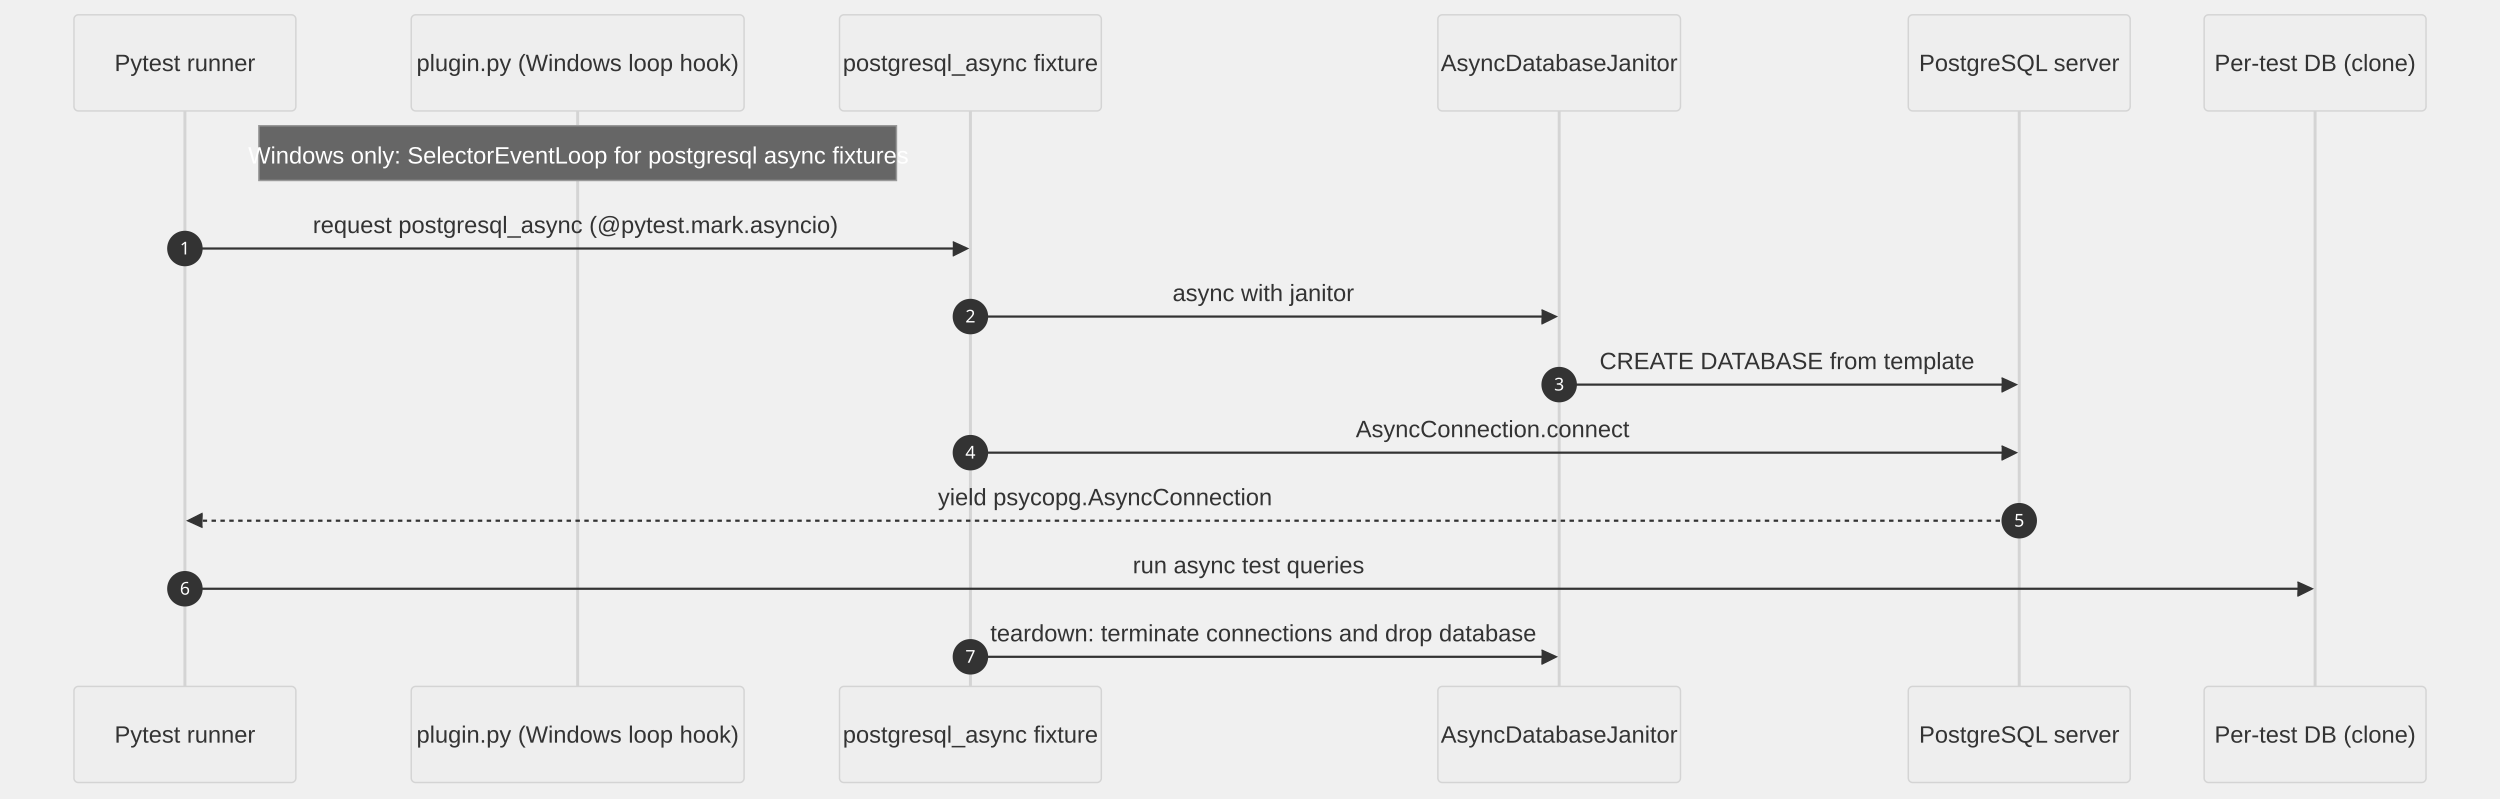
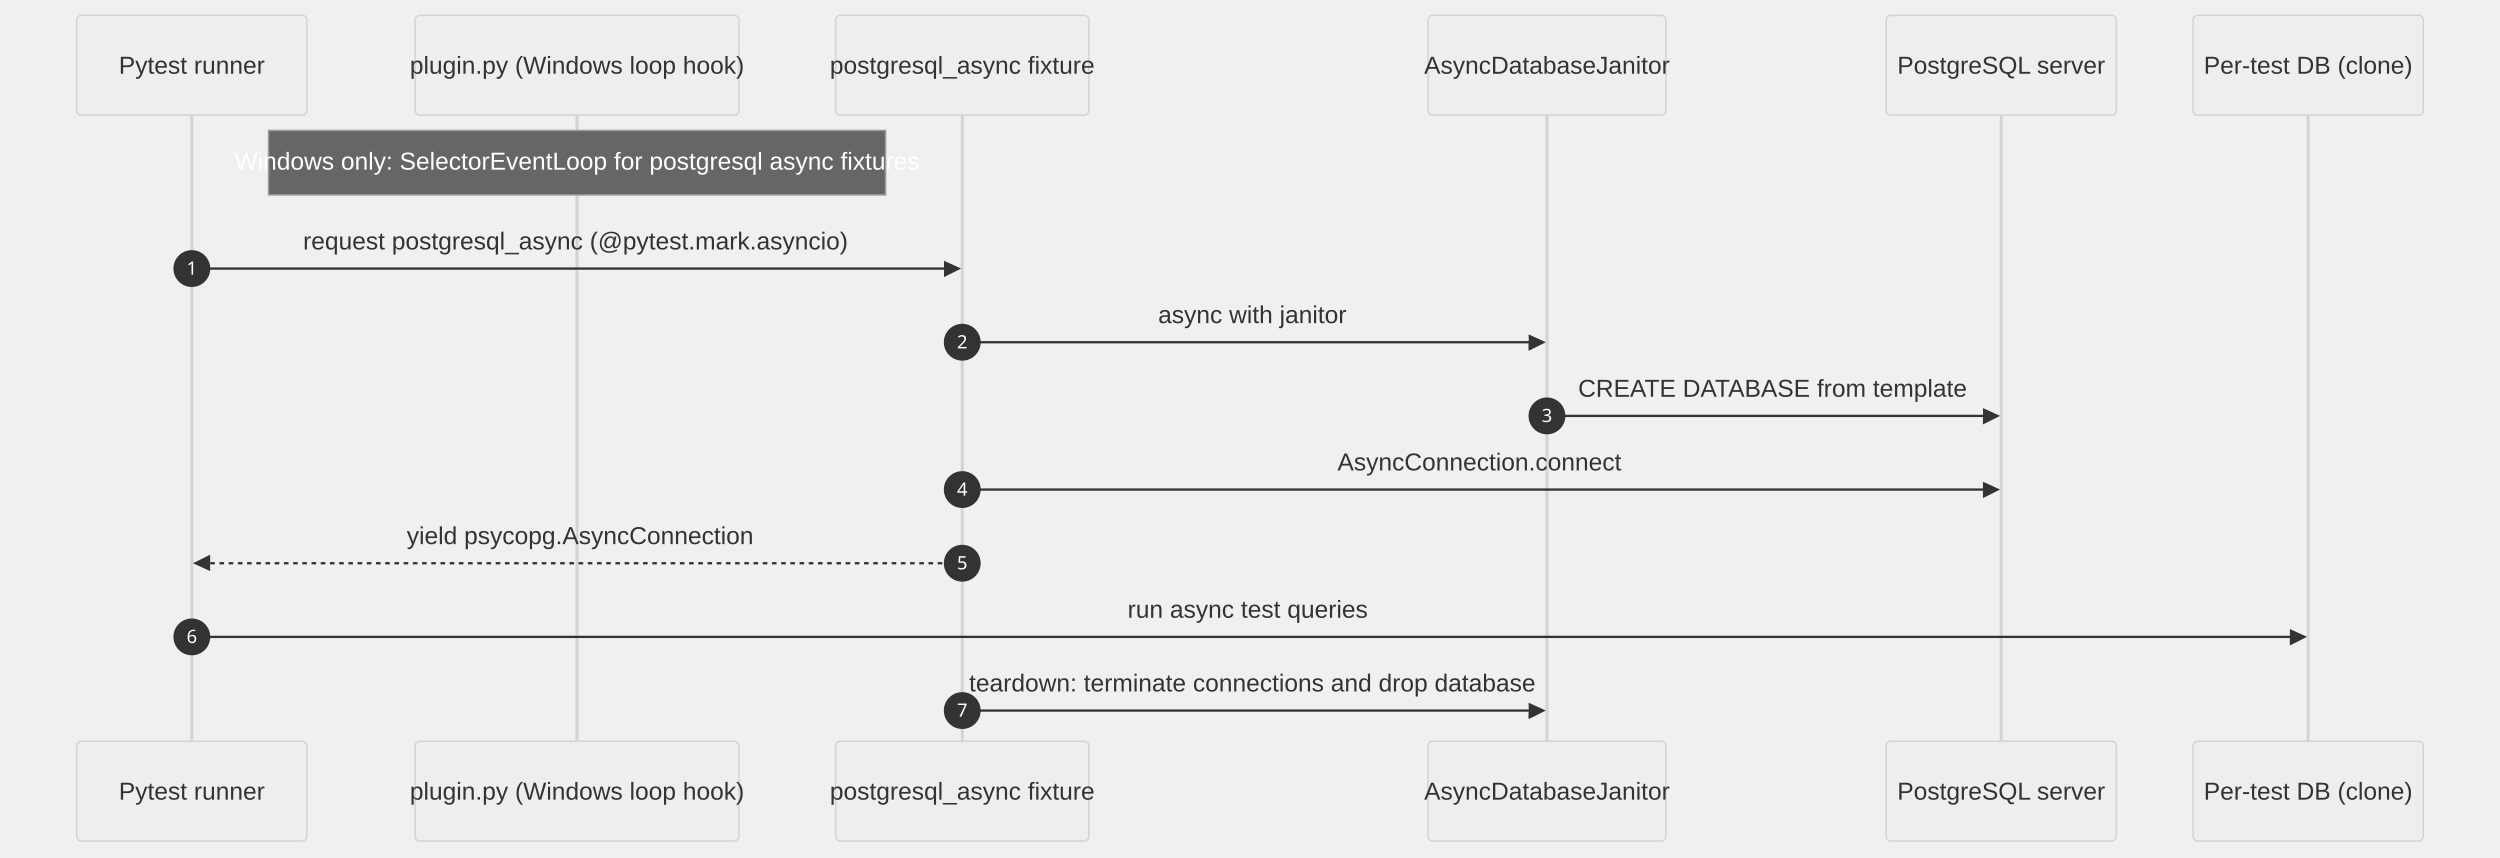
- <svg xmlns="http://www.w3.org/2000/svg" id="my-svg" width="100%" style="max-width: 1690px; background-color: white;" viewBox="-50 -10 1690 540" role="graphics-document document" aria-roledescription="sequence">
+ <svg xmlns="http://www.w3.org/2000/svg" id="my-svg" width="100%" style="max-width: 1629px; background-color: white;" viewBox="-50 -10 1629 559" role="graphics-document document" aria-roledescription="sequence">
  <g>
-     <rect x="1440" y="454" fill="#eaeaea" stroke="#666" width="150" height="65" name="TestDB" rx="3" ry="3" class="actor actor-bottom" />
-     <text x="1515" y="486.5" dominant-baseline="central" alignment-baseline="central" class="actor actor-box" style="text-anchor: middle; font-size: 16px; font-weight: 400;">
-       <tspan x="1515" dy="0">Per-test DB (clone)</tspan>
+     <rect x="1379" y="473" fill="#eaeaea" stroke="#666" width="150" height="65" name="TestDB" rx="3" ry="3" class="actor actor-bottom" />
+     <text x="1454" y="505.5" dominant-baseline="central" alignment-baseline="central" class="actor actor-box" style="text-anchor: middle; font-size: 16px; font-weight: 400;">
+       <tspan x="1454" dy="0">Per-test DB (clone)</tspan>
    </text>
  </g>
  <g>
-     <rect x="1240" y="454" fill="#eaeaea" stroke="#666" width="150" height="65" name="PgServer" rx="3" ry="3" class="actor actor-bottom" />
-     <text x="1315" y="486.5" dominant-baseline="central" alignment-baseline="central" class="actor actor-box" style="text-anchor: middle; font-size: 16px; font-weight: 400;">
-       <tspan x="1315" dy="0">PostgreSQL server</tspan>
+     <rect x="1179" y="473" fill="#eaeaea" stroke="#666" width="150" height="65" name="PgServer" rx="3" ry="3" class="actor actor-bottom" />
+     <text x="1254" y="505.5" dominant-baseline="central" alignment-baseline="central" class="actor actor-box" style="text-anchor: middle; font-size: 16px; font-weight: 400;">
+       <tspan x="1254" dy="0">PostgreSQL server</tspan>
    </text>
  </g>
  <g>
-     <rect x="922" y="454" fill="#eaeaea" stroke="#666" width="164" height="65" name="Janitor" rx="3" ry="3" class="actor actor-bottom" />
-     <text x="1004" y="486.5" dominant-baseline="central" alignment-baseline="central" class="actor actor-box" style="text-anchor: middle; font-size: 16px; font-weight: 400;">
-       <tspan x="1004" dy="0">AsyncDatabaseJanitor</tspan>
+     <rect x="880.5" y="473" fill="#eaeaea" stroke="#666" width="155" height="65" name="Janitor" rx="3" ry="3" class="actor actor-bottom" />
+     <text x="958" y="505.5" dominant-baseline="central" alignment-baseline="central" class="actor actor-box" style="text-anchor: middle; font-size: 16px; font-weight: 400;">
+       <tspan x="958" dy="0">AsyncDatabaseJanitor</tspan>
    </text>
  </g>
  <g>
-     <rect x="517.5" y="454" fill="#eaeaea" stroke="#666" width="177" height="65" name="AsyncFactory" rx="3" ry="3" class="actor actor-bottom" />
-     <text x="606" y="486.5" dominant-baseline="central" alignment-baseline="central" class="actor actor-box" style="text-anchor: middle; font-size: 16px; font-weight: 400;">
-       <tspan x="606" dy="0">postgresql_async fixture</tspan>
+     <rect x="494.5" y="473" fill="#eaeaea" stroke="#666" width="165" height="65" name="AsyncFactory" rx="3" ry="3" class="actor actor-bottom" />
+     <text x="577" y="505.5" dominant-baseline="central" alignment-baseline="central" class="actor actor-box" style="text-anchor: middle; font-size: 16px; font-weight: 400;">
+       <tspan x="577" dy="0">postgresql_async fixture</tspan>
    </text>
  </g>
  <g>
-     <rect x="228" y="454" fill="#eaeaea" stroke="#666" width="225" height="65" name="Plugin" rx="3" ry="3" class="actor actor-bottom" />
-     <text x="340.5" y="486.5" dominant-baseline="central" alignment-baseline="central" class="actor actor-box" style="text-anchor: middle; font-size: 16px; font-weight: 400;">
-       <tspan x="340.5" dy="0">plugin.py (Windows loop hook)</tspan>
+     <rect x="220.5" y="473" fill="#eaeaea" stroke="#666" width="211" height="65" name="Plugin" rx="3" ry="3" class="actor actor-bottom" />
+     <text x="326" y="505.5" dominant-baseline="central" alignment-baseline="central" class="actor actor-box" style="text-anchor: middle; font-size: 16px; font-weight: 400;">
+       <tspan x="326" dy="0">plugin.py (Windows loop hook)</tspan>
    </text>
  </g>
  <g>
-     <rect x="0" y="454" fill="#eaeaea" stroke="#666" width="150" height="65" name="Pytest" rx="3" ry="3" class="actor actor-bottom" />
-     <text x="75" y="486.5" dominant-baseline="central" alignment-baseline="central" class="actor actor-box" style="text-anchor: middle; font-size: 16px; font-weight: 400;">
+     <rect x="0" y="473" fill="#eaeaea" stroke="#666" width="150" height="65" name="Pytest" rx="3" ry="3" class="actor actor-bottom" />
+     <text x="75" y="505.5" dominant-baseline="central" alignment-baseline="central" class="actor actor-box" style="text-anchor: middle; font-size: 16px; font-weight: 400;">
      <tspan x="75" dy="0">Pytest runner</tspan>
    </text>
  </g>
  <g>
-     <line id="actor5" x1="1515" y1="65" x2="1515" y2="454" class="actor-line 200" stroke-width="0.5px" stroke="#999" name="TestDB" data-et="life-line" data-id="TestDB" />
+     <line id="actor5" x1="1454" y1="65" x2="1454" y2="473" class="actor-line 200" stroke-width="0.5px" stroke="#999" name="TestDB" data-et="life-line" data-id="TestDB" />
    <g id="root-5" data-et="participant" data-type="participant" data-id="TestDB">
-       <rect x="1440" y="0" fill="#eaeaea" stroke="#666" width="150" height="65" name="TestDB" rx="3" ry="3" class="actor actor-top" />
-       <text x="1515" y="32.5" dominant-baseline="central" alignment-baseline="central" class="actor actor-box" style="text-anchor: middle; font-size: 16px; font-weight: 400;">
-         <tspan x="1515" dy="0">Per-test DB (clone)</tspan>
+       <rect x="1379" y="0" fill="#eaeaea" stroke="#666" width="150" height="65" name="TestDB" rx="3" ry="3" class="actor actor-top" />
+       <text x="1454" y="32.5" dominant-baseline="central" alignment-baseline="central" class="actor actor-box" style="text-anchor: middle; font-size: 16px; font-weight: 400;">
+         <tspan x="1454" dy="0">Per-test DB (clone)</tspan>
      </text>
    </g>
  </g>
  <g>
-     <line id="actor4" x1="1315" y1="65" x2="1315" y2="454" class="actor-line 200" stroke-width="0.5px" stroke="#999" name="PgServer" data-et="life-line" data-id="PgServer" />
+     <line id="actor4" x1="1254" y1="65" x2="1254" y2="473" class="actor-line 200" stroke-width="0.5px" stroke="#999" name="PgServer" data-et="life-line" data-id="PgServer" />
    <g id="root-4" data-et="participant" data-type="participant" data-id="PgServer">
-       <rect x="1240" y="0" fill="#eaeaea" stroke="#666" width="150" height="65" name="PgServer" rx="3" ry="3" class="actor actor-top" />
-       <text x="1315" y="32.5" dominant-baseline="central" alignment-baseline="central" class="actor actor-box" style="text-anchor: middle; font-size: 16px; font-weight: 400;">
-         <tspan x="1315" dy="0">PostgreSQL server</tspan>
+       <rect x="1179" y="0" fill="#eaeaea" stroke="#666" width="150" height="65" name="PgServer" rx="3" ry="3" class="actor actor-top" />
+       <text x="1254" y="32.5" dominant-baseline="central" alignment-baseline="central" class="actor actor-box" style="text-anchor: middle; font-size: 16px; font-weight: 400;">
+         <tspan x="1254" dy="0">PostgreSQL server</tspan>
      </text>
    </g>
  </g>
  <g>
-     <line id="actor3" x1="1004" y1="65" x2="1004" y2="454" class="actor-line 200" stroke-width="0.5px" stroke="#999" name="Janitor" data-et="life-line" data-id="Janitor" />
+     <line id="actor3" x1="958" y1="65" x2="958" y2="473" class="actor-line 200" stroke-width="0.5px" stroke="#999" name="Janitor" data-et="life-line" data-id="Janitor" />
    <g id="root-3" data-et="participant" data-type="participant" data-id="Janitor">
-       <rect x="922" y="0" fill="#eaeaea" stroke="#666" width="164" height="65" name="Janitor" rx="3" ry="3" class="actor actor-top" />
-       <text x="1004" y="32.5" dominant-baseline="central" alignment-baseline="central" class="actor actor-box" style="text-anchor: middle; font-size: 16px; font-weight: 400;">
-         <tspan x="1004" dy="0">AsyncDatabaseJanitor</tspan>
+       <rect x="880.5" y="0" fill="#eaeaea" stroke="#666" width="155" height="65" name="Janitor" rx="3" ry="3" class="actor actor-top" />
+       <text x="958" y="32.5" dominant-baseline="central" alignment-baseline="central" class="actor actor-box" style="text-anchor: middle; font-size: 16px; font-weight: 400;">
+         <tspan x="958" dy="0">AsyncDatabaseJanitor</tspan>
      </text>
    </g>
  </g>
  <g>
-     <line id="actor2" x1="606" y1="65" x2="606" y2="454" class="actor-line 200" stroke-width="0.5px" stroke="#999" name="AsyncFactory" data-et="life-line" data-id="AsyncFactory" />
+     <line id="actor2" x1="577" y1="65" x2="577" y2="473" class="actor-line 200" stroke-width="0.5px" stroke="#999" name="AsyncFactory" data-et="life-line" data-id="AsyncFactory" />
    <g id="root-2" data-et="participant" data-type="participant" data-id="AsyncFactory">
-       <rect x="517.5" y="0" fill="#eaeaea" stroke="#666" width="177" height="65" name="AsyncFactory" rx="3" ry="3" class="actor actor-top" />
-       <text x="606" y="32.5" dominant-baseline="central" alignment-baseline="central" class="actor actor-box" style="text-anchor: middle; font-size: 16px; font-weight: 400;">
-         <tspan x="606" dy="0">postgresql_async fixture</tspan>
+       <rect x="494.5" y="0" fill="#eaeaea" stroke="#666" width="165" height="65" name="AsyncFactory" rx="3" ry="3" class="actor actor-top" />
+       <text x="577" y="32.5" dominant-baseline="central" alignment-baseline="central" class="actor actor-box" style="text-anchor: middle; font-size: 16px; font-weight: 400;">
+         <tspan x="577" dy="0">postgresql_async fixture</tspan>
      </text>
    </g>
  </g>
  <g>
-     <line id="actor1" x1="340.5" y1="65" x2="340.5" y2="454" class="actor-line 200" stroke-width="0.5px" stroke="#999" name="Plugin" data-et="life-line" data-id="Plugin" />
+     <line id="actor1" x1="326" y1="65" x2="326" y2="473" class="actor-line 200" stroke-width="0.5px" stroke="#999" name="Plugin" data-et="life-line" data-id="Plugin" />
    <g id="root-1" data-et="participant" data-type="participant" data-id="Plugin">
-       <rect x="228" y="0" fill="#eaeaea" stroke="#666" width="225" height="65" name="Plugin" rx="3" ry="3" class="actor actor-top" />
-       <text x="340.5" y="32.5" dominant-baseline="central" alignment-baseline="central" class="actor actor-box" style="text-anchor: middle; font-size: 16px; font-weight: 400;">
-         <tspan x="340.5" dy="0">plugin.py (Windows loop hook)</tspan>
+       <rect x="220.5" y="0" fill="#eaeaea" stroke="#666" width="211" height="65" name="Plugin" rx="3" ry="3" class="actor actor-top" />
+       <text x="326" y="32.5" dominant-baseline="central" alignment-baseline="central" class="actor actor-box" style="text-anchor: middle; font-size: 16px; font-weight: 400;">
+         <tspan x="326" dy="0">plugin.py (Windows loop hook)</tspan>
      </text>
    </g>
  </g>
  <g>
-     <line id="actor0" x1="75" y1="65" x2="75" y2="454" class="actor-line 200" stroke-width="0.5px" stroke="#999" name="Pytest" data-et="life-line" data-id="Pytest" />
+     <line id="actor0" x1="75" y1="65" x2="75" y2="473" class="actor-line 200" stroke-width="0.5px" stroke="#999" name="Pytest" data-et="life-line" data-id="Pytest" />
    <g id="root-0" data-et="participant" data-type="participant" data-id="Pytest">
      <rect x="0" y="0" fill="#eaeaea" stroke="#666" width="150" height="65" name="Pytest" rx="3" ry="3" class="actor actor-top" />
      <text x="75" y="32.5" dominant-baseline="central" alignment-baseline="central" class="actor actor-box" style="text-anchor: middle; font-size: 16px; font-weight: 400;">
        <tspan x="75" dy="0">Pytest runner</tspan>
      </text>
    </g>
  </g>
  <style>#my-svg{font-family:"trebuchet ms",verdana,arial,sans-serif;font-size:16px;fill:#000000;}@keyframes edge-animation-frame{from{stroke-dashoffset:0;}}@keyframes dash{to{stroke-dashoffset:0;}}#my-svg .edge-animation-slow{stroke-dasharray:9,5!important;stroke-dashoffset:900;animation:dash 50s linear infinite;stroke-linecap:round;}#my-svg .edge-animation-fast{stroke-dasharray:9,5!important;stroke-dashoffset:900;animation:dash 20s linear infinite;stroke-linecap:round;}#my-svg .error-icon{fill:#552222;}#my-svg .error-text{fill:#552222;stroke:#552222;}#my-svg .edge-thickness-normal{stroke-width:1px;}#my-svg .edge-thickness-thick{stroke-width:3.5px;}#my-svg .edge-pattern-solid{stroke-dasharray:0;}#my-svg .edge-thickness-invisible{stroke-width:0;fill:none;}#my-svg .edge-pattern-dashed{stroke-dasharray:3;}#my-svg .edge-pattern-dotted{stroke-dasharray:2;}#my-svg .marker{fill:#666;stroke:#666;}#my-svg .marker.cross{stroke:#666;}#my-svg svg{font-family:"trebuchet ms",verdana,arial,sans-serif;font-size:16px;}#my-svg p{margin:0;}#my-svg .actor{stroke:hsl(0, 0%, 83%);fill:#eee;stroke-width:1;}#my-svg rect.actor.outer-path[data-look="neo"]{filter:drop-shadow( 1px 2px 2px rgba(185,185,185,1));}#my-svg rect.note[data-look="neo"]{stroke:#999;fill:#666;filter:drop-shadow( 1px 2px 2px rgba(185,185,185,1));}#my-svg text.actor&gt;tspan{fill:#333;stroke:none;}#my-svg .actor-line{stroke:hsl(0, 0%, 83%);}#my-svg .innerArc{stroke-width:1.5;stroke-dasharray:none;}#my-svg .messageLine0{stroke-width:1.5;stroke-dasharray:none;stroke:#333;}#my-svg .messageLine1{stroke-width:1.5;stroke-dasharray:2,2;stroke:#333;}#my-svg [id$="-arrowhead"] path{fill:#333;stroke:#333;}#my-svg .sequenceNumber{fill:white;}#my-svg [id$="-sequencenumber"]{fill:#333;}#my-svg [id$="-crosshead"] path{fill:#333;stroke:#333;}#my-svg .messageText{fill:#333;stroke:none;}#my-svg .labelBox{stroke:hsl(0, 0%, 83%);fill:#eee;filter:none;}#my-svg .labelText,#my-svg .labelText&gt;tspan{fill:#333;stroke:none;}#my-svg .loopText,#my-svg .loopText&gt;tspan{fill:#333;stroke:none;}#my-svg .sectionTitle,#my-svg .sectionTitle&gt;tspan{fill:#333;stroke:none;}#my-svg .loopLine{stroke-width:2px;stroke-dasharray:2,2;stroke:hsl(0, 0%, 83%);fill:hsl(0, 0%, 83%);}#my-svg .note{stroke:#999;fill:#666;}#my-svg .noteText,#my-svg .noteText&gt;tspan{fill:#fff;stroke:none;font-weight:normal;}#my-svg .activation0{fill:#f4f4f4;stroke:#666;}#my-svg .activation1{fill:#f4f4f4;stroke:#666;}#my-svg .activation2{fill:#f4f4f4;stroke:#666;}#my-svg .actorPopupMenu{position:absolute;}#my-svg .actorPopupMenuPanel{position:absolute;fill:#eee;box-shadow:0px 8px 16px 0px rgba(0,0,0,0.2);filter:drop-shadow(3px 5px 2px rgb(0 0 0 / 0.4));}#my-svg .actor-man circle,#my-svg line{fill:#eee;stroke-width:2px;}#my-svg g rect.rect{filter:drop-shadow( 1px 2px 2px rgba(185,185,185,1));stroke:#999;}#my-svg .node .neo-node{stroke:#999;}#my-svg [data-look="neo"].node rect,#my-svg [data-look="neo"].cluster rect,#my-svg [data-look="neo"].node polygon{stroke:url(#my-svg-gradient);filter:drop-shadow( 1px 2px 2px rgba(185,185,185,1));}#my-svg [data-look="neo"].swimlane.cluster rect{filter:none;}#my-svg [data-look="neo"].node path{stroke:url(#my-svg-gradient);stroke-width:1px;}#my-svg [data-look="neo"].node .outer-path{filter:drop-shadow( 1px 2px 2px rgba(185,185,185,1));}#my-svg [data-look="neo"].node .neo-line path{stroke:#999;filter:none;}#my-svg [data-look="neo"].node circle{stroke:url(#my-svg-gradient);filter:drop-shadow( 1px 2px 2px rgba(185,185,185,1));}#my-svg [data-look="neo"].node circle .state-start{fill:#000000;}#my-svg [data-look="neo"].icon-shape .icon{fill:url(#my-svg-gradient);filter:drop-shadow( 1px 2px 2px rgba(185,185,185,1));}#my-svg [data-look="neo"].icon-shape .icon-neo path{stroke:url(#my-svg-gradient);filter:drop-shadow( 1px 2px 2px rgba(185,185,185,1));}#my-svg :root{--mermaid-font-family:"trebuchet ms",verdana,arial,sans-serif;}</style>
  <g />
  <defs>
    <symbol id="my-svg-computer" width="24" height="24">
      <path transform="scale(.5)" d="M2 2v13h20v-13h-20zm18 11h-16v-9h16v9zm-10.228 6l.466-1h3.524l.467 1h-4.457zm14.228 3h-24l2-6h2.104l-1.33 4h18.45l-1.297-4h2.073l2 6zm-5-10h-14v-7h14v7z" />
    </symbol>
  </defs>
  <defs>
    <symbol id="my-svg-database" fill-rule="evenodd" clip-rule="evenodd">
      <path transform="scale(.5)" d="M12.258.001l.256.004.255.005.253.008.251.01.249.012.247.015.246.016.242.019.241.02.239.023.236.024.233.027.231.028.229.031.225.032.223.034.22.036.217.038.214.04.211.041.208.043.205.045.201.046.198.048.194.05.191.051.187.053.183.054.18.056.175.057.172.059.168.06.163.061.16.063.155.064.15.066.074.033.073.033.071.034.07.034.069.035.068.035.067.035.066.035.064.036.064.036.062.036.06.036.06.037.058.037.058.037.055.038.055.038.053.038.052.038.051.039.05.039.048.039.047.039.045.04.044.04.043.04.041.04.04.041.039.041.037.041.036.041.034.041.033.042.032.042.03.042.029.042.027.042.026.043.024.043.023.043.021.043.02.043.018.044.017.043.015.044.013.044.012.044.011.045.009.044.007.045.006.045.004.045.002.045.001.045v17l-.001.045-.002.045-.004.045-.006.045-.007.045-.009.044-.011.045-.012.044-.013.044-.015.044-.017.043-.018.044-.02.043-.021.043-.023.043-.024.043-.026.043-.027.042-.029.042-.03.042-.032.042-.033.042-.034.041-.036.041-.037.041-.039.041-.04.041-.041.04-.043.04-.044.04-.045.04-.047.039-.048.039-.05.039-.051.039-.052.038-.053.038-.055.038-.055.038-.058.037-.058.037-.06.037-.06.036-.062.036-.064.036-.064.036-.066.035-.067.035-.068.035-.069.035-.07.034-.071.034-.073.033-.074.033-.15.066-.155.064-.16.063-.163.061-.168.06-.172.059-.175.057-.18.056-.183.054-.187.053-.191.051-.194.05-.198.048-.201.046-.205.045-.208.043-.211.041-.214.04-.217.038-.22.036-.223.034-.225.032-.229.031-.231.028-.233.027-.236.024-.239.023-.241.02-.242.019-.246.016-.247.015-.249.012-.251.01-.253.008-.255.005-.256.004-.258.001-.258-.001-.256-.004-.255-.005-.253-.008-.251-.01-.249-.012-.247-.015-.245-.016-.243-.019-.241-.02-.238-.023-.236-.024-.234-.027-.231-.028-.228-.031-.226-.032-.223-.034-.22-.036-.217-.038-.214-.04-.211-.041-.208-.043-.204-.045-.201-.046-.198-.048-.195-.05-.19-.051-.187-.053-.184-.054-.179-.056-.176-.057-.172-.059-.167-.06-.164-.061-.159-.063-.155-.064-.151-.066-.074-.033-.072-.033-.072-.034-.07-.034-.069-.035-.068-.035-.067-.035-.066-.035-.064-.036-.063-.036-.062-.036-.061-.036-.06-.037-.058-.037-.057-.037-.056-.038-.055-.038-.053-.038-.052-.038-.051-.039-.049-.039-.049-.039-.046-.039-.046-.04-.044-.04-.043-.04-.041-.04-.04-.041-.039-.041-.037-.041-.036-.041-.034-.041-.033-.042-.032-.042-.03-.042-.029-.042-.027-.042-.026-.043-.024-.043-.023-.043-.021-.043-.02-.043-.018-.044-.017-.043-.015-.044-.013-.044-.012-.044-.011-.045-.009-.044-.007-.045-.006-.045-.004-.045-.002-.045-.001-.045v-17l.001-.045.002-.045.004-.045.006-.045.007-.045.009-.044.011-.045.012-.044.013-.044.015-.044.017-.043.018-.044.02-.043.021-.043.023-.043.024-.043.026-.043.027-.042.029-.042.03-.042.032-.042.033-.042.034-.041.036-.041.037-.041.039-.041.04-.041.041-.04.043-.04.044-.04.046-.04.046-.039.049-.039.049-.039.051-.039.052-.038.053-.038.055-.038.056-.038.057-.037.058-.037.06-.037.061-.036.062-.036.063-.036.064-.036.066-.035.067-.035.068-.035.069-.035.07-.034.072-.034.072-.033.074-.033.151-.066.155-.064.159-.063.164-.061.167-.06.172-.059.176-.057.179-.056.184-.054.187-.053.19-.051.195-.05.198-.048.201-.046.204-.045.208-.043.211-.041.214-.04.217-.038.22-.036.223-.034.226-.032.228-.031.231-.028.234-.027.236-.024.238-.023.241-.02.243-.019.245-.016.247-.015.249-.012.251-.01.253-.008.255-.005.256-.004.258-.001.258.001zm-9.258 20.499v.01l.001.021.003.021.004.022.005.021.006.022.007.022.009.023.01.022.011.023.012.023.013.023.015.023.016.024.017.023.018.024.019.024.021.024.022.025.023.024.024.025.052.049.056.05.061.051.066.051.07.051.075.051.079.052.084.052.088.052.092.052.097.052.102.051.105.052.11.052.114.051.119.051.123.051.127.05.131.05.135.05.139.048.144.049.147.047.152.047.155.047.16.045.163.045.167.043.171.043.176.041.178.041.183.039.187.039.19.037.194.035.197.035.202.033.204.031.209.03.212.029.216.027.219.025.222.024.226.021.23.02.233.018.236.016.24.015.243.012.246.01.249.008.253.005.256.004.259.001.26-.001.257-.004.254-.005.25-.008.247-.011.244-.012.241-.014.237-.016.233-.018.231-.021.226-.021.224-.024.22-.026.216-.027.212-.028.21-.031.205-.031.202-.034.198-.034.194-.036.191-.037.187-.039.183-.04.179-.04.175-.042.172-.043.168-.044.163-.045.16-.046.155-.046.152-.047.148-.048.143-.049.139-.049.136-.05.131-.05.126-.05.123-.051.118-.052.114-.051.11-.052.106-.052.101-.052.096-.052.092-.052.088-.053.083-.051.079-.052.074-.052.07-.051.065-.051.06-.051.056-.05.051-.05.023-.024.023-.025.021-.024.02-.024.019-.024.018-.024.017-.024.015-.023.014-.024.013-.023.012-.023.01-.023.01-.022.008-.022.006-.022.006-.022.004-.022.004-.021.001-.021.001-.021v-4.127l-.077.055-.08.053-.083.054-.085.053-.087.052-.09.052-.093.051-.095.05-.097.05-.1.049-.102.049-.105.048-.106.047-.109.047-.111.046-.114.045-.115.045-.118.044-.12.043-.122.042-.124.042-.126.041-.128.04-.13.04-.132.038-.134.038-.135.037-.138.037-.139.035-.142.035-.143.034-.144.033-.147.032-.148.031-.15.03-.151.03-.153.029-.154.027-.156.027-.158.026-.159.025-.161.024-.162.023-.163.022-.165.021-.166.02-.167.019-.169.018-.169.017-.171.016-.173.015-.173.014-.175.013-.175.012-.177.011-.178.01-.179.008-.179.008-.181.006-.182.005-.182.004-.184.003-.184.002h-.37l-.184-.002-.184-.003-.182-.004-.182-.005-.181-.006-.179-.008-.179-.008-.178-.01-.176-.011-.176-.012-.175-.013-.173-.014-.172-.015-.171-.016-.17-.017-.169-.018-.167-.019-.166-.02-.165-.021-.163-.022-.162-.023-.161-.024-.159-.025-.157-.026-.156-.027-.155-.027-.153-.029-.151-.03-.15-.03-.148-.031-.146-.032-.145-.033-.143-.034-.141-.035-.14-.035-.137-.037-.136-.037-.134-.038-.132-.038-.13-.04-.128-.04-.126-.041-.124-.042-.122-.042-.12-.044-.117-.043-.116-.045-.113-.045-.112-.046-.109-.047-.106-.047-.105-.048-.102-.049-.1-.049-.097-.05-.095-.05-.093-.052-.09-.051-.087-.052-.085-.053-.083-.054-.08-.054-.077-.054v4.127zm0-5.654v.011l.001.021.003.021.004.021.005.022.006.022.007.022.009.022.01.022.011.023.012.023.013.023.015.024.016.023.017.024.018.024.019.024.021.024.022.024.023.025.024.024.052.05.056.05.061.05.066.051.07.051.075.052.079.051.084.052.088.052.092.052.097.052.102.052.105.052.11.051.114.051.119.052.123.05.127.051.131.05.135.049.139.049.144.048.147.048.152.047.155.046.16.045.163.045.167.044.171.042.176.042.178.04.183.04.187.038.19.037.194.036.197.034.202.033.204.032.209.03.212.028.216.027.219.025.222.024.226.022.23.02.233.018.236.016.24.014.243.012.246.01.249.008.253.006.256.003.259.001.26-.001.257-.003.254-.006.25-.008.247-.01.244-.012.241-.015.237-.016.233-.018.231-.02.226-.022.224-.024.22-.025.216-.027.212-.029.21-.03.205-.032.202-.033.198-.035.194-.036.191-.037.187-.039.183-.039.179-.041.175-.042.172-.043.168-.044.163-.045.16-.045.155-.047.152-.047.148-.048.143-.048.139-.05.136-.049.131-.05.126-.051.123-.051.118-.051.114-.052.11-.052.106-.052.101-.052.096-.052.092-.052.088-.052.083-.052.079-.052.074-.051.07-.052.065-.051.06-.05.056-.051.051-.049.023-.025.023-.024.021-.025.02-.024.019-.024.018-.024.017-.024.015-.023.014-.023.013-.024.012-.022.01-.023.01-.023.008-.022.006-.022.006-.022.004-.021.004-.022.001-.021.001-.021v-4.139l-.077.054-.08.054-.083.054-.085.052-.087.053-.09.051-.093.051-.095.051-.097.05-.1.049-.102.049-.105.048-.106.047-.109.047-.111.046-.114.045-.115.044-.118.044-.12.044-.122.042-.124.042-.126.041-.128.04-.13.039-.132.039-.134.038-.135.037-.138.036-.139.036-.142.035-.143.033-.144.033-.147.033-.148.031-.15.03-.151.03-.153.028-.154.028-.156.027-.158.026-.159.025-.161.024-.162.023-.163.022-.165.021-.166.02-.167.019-.169.018-.169.017-.171.016-.173.015-.173.014-.175.013-.175.012-.177.011-.178.009-.179.009-.179.007-.181.007-.182.005-.182.004-.184.003-.184.002h-.37l-.184-.002-.184-.003-.182-.004-.182-.005-.181-.007-.179-.007-.179-.009-.178-.009-.176-.011-.176-.012-.175-.013-.173-.014-.172-.015-.171-.016-.17-.017-.169-.018-.167-.019-.166-.02-.165-.021-.163-.022-.162-.023-.161-.024-.159-.025-.157-.026-.156-.027-.155-.028-.153-.028-.151-.03-.15-.03-.148-.031-.146-.033-.145-.033-.143-.033-.141-.035-.14-.036-.137-.036-.136-.037-.134-.038-.132-.039-.13-.039-.128-.04-.126-.041-.124-.042-.122-.043-.12-.043-.117-.044-.116-.044-.113-.046-.112-.046-.109-.046-.106-.047-.105-.048-.102-.049-.1-.049-.097-.05-.095-.051-.093-.051-.09-.051-.087-.053-.085-.052-.083-.054-.08-.054-.077-.054v4.139zm0-5.666v.011l.001.02.003.022.004.021.005.022.006.021.007.022.009.023.01.022.011.023.012.023.013.023.015.023.016.024.017.024.018.023.019.024.021.025.022.024.023.024.024.025.052.05.056.05.061.05.066.051.07.051.075.052.079.051.084.052.088.052.092.052.097.052.102.052.105.051.11.052.114.051.119.051.123.051.127.05.131.05.135.05.139.049.144.048.147.048.152.047.155.046.16.045.163.045.167.043.171.043.176.042.178.04.183.04.187.038.19.037.194.036.197.034.202.033.204.032.209.03.212.028.216.027.219.025.222.024.226.021.23.02.233.018.236.017.24.014.243.012.246.01.249.008.253.006.256.003.259.001.26-.001.257-.003.254-.006.25-.008.247-.01.244-.013.241-.014.237-.016.233-.018.231-.02.226-.022.224-.024.22-.025.216-.027.212-.029.21-.03.205-.032.202-.033.198-.035.194-.036.191-.037.187-.039.183-.039.179-.041.175-.042.172-.043.168-.044.163-.045.16-.045.155-.047.152-.047.148-.048.143-.049.139-.049.136-.049.131-.051.126-.05.123-.051.118-.052.114-.051.11-.052.106-.052.101-.052.096-.052.092-.052.088-.052.083-.052.079-.052.074-.052.07-.051.065-.051.06-.051.056-.05.051-.049.023-.025.023-.025.021-.024.02-.024.019-.024.018-.024.017-.024.015-.023.014-.024.013-.023.012-.023.01-.022.01-.023.008-.022.006-.022.006-.022.004-.022.004-.021.001-.021.001-.021v-4.153l-.077.054-.08.054-.083.053-.085.053-.087.053-.09.051-.093.051-.095.051-.097.05-.1.049-.102.048-.105.048-.106.048-.109.046-.111.046-.114.046-.115.044-.118.044-.12.043-.122.043-.124.042-.126.041-.128.04-.13.039-.132.039-.134.038-.135.037-.138.036-.139.036-.142.034-.143.034-.144.033-.147.032-.148.032-.15.03-.151.03-.153.028-.154.028-.156.027-.158.026-.159.024-.161.024-.162.023-.163.023-.165.021-.166.02-.167.019-.169.018-.169.017-.171.016-.173.015-.173.014-.175.013-.175.012-.177.01-.178.01-.179.009-.179.007-.181.006-.182.006-.182.004-.184.003-.184.001-.185.001-.185-.001-.184-.001-.184-.003-.182-.004-.182-.006-.181-.006-.179-.007-.179-.009-.178-.01-.176-.01-.176-.012-.175-.013-.173-.014-.172-.015-.171-.016-.17-.017-.169-.018-.167-.019-.166-.02-.165-.021-.163-.023-.162-.023-.161-.024-.159-.024-.157-.026-.156-.027-.155-.028-.153-.028-.151-.03-.15-.03-.148-.032-.146-.032-.145-.033-.143-.034-.141-.034-.14-.036-.137-.036-.136-.037-.134-.038-.132-.039-.13-.039-.128-.041-.126-.041-.124-.041-.122-.043-.12-.043-.117-.044-.116-.044-.113-.046-.112-.046-.109-.046-.106-.048-.105-.048-.102-.048-.1-.05-.097-.049-.095-.051-.093-.051-.09-.052-.087-.052-.085-.053-.083-.053-.08-.054-.077-.054v4.153zm8.74-8.179l-.257.004-.254.005-.25.008-.247.011-.244.012-.241.014-.237.016-.233.018-.231.021-.226.022-.224.023-.22.026-.216.027-.212.028-.21.031-.205.032-.202.033-.198.034-.194.036-.191.038-.187.038-.183.04-.179.041-.175.042-.172.043-.168.043-.163.045-.16.046-.155.046-.152.048-.148.048-.143.048-.139.049-.136.05-.131.05-.126.051-.123.051-.118.051-.114.052-.11.052-.106.052-.101.052-.096.052-.092.052-.088.052-.083.052-.079.052-.074.051-.07.052-.065.051-.06.05-.056.05-.051.05-.023.025-.023.024-.021.024-.02.025-.019.024-.018.024-.017.023-.015.024-.014.023-.013.023-.012.023-.01.023-.01.022-.008.022-.006.023-.006.021-.004.022-.004.021-.001.021-.001.021.001.021.001.021.004.021.004.022.006.021.006.023.008.022.01.022.01.023.012.023.013.023.014.023.015.024.017.023.018.024.019.024.02.025.021.024.023.024.023.025.051.05.056.05.06.05.065.051.07.052.074.051.079.052.083.052.088.052.092.052.096.052.101.052.106.052.11.052.114.052.118.051.123.051.126.051.131.05.136.05.139.049.143.048.148.048.152.048.155.046.16.046.163.045.168.043.172.043.175.042.179.041.183.04.187.038.191.038.194.036.198.034.202.033.205.032.21.031.212.028.216.027.22.026.224.023.226.022.231.021.233.018.237.016.241.014.244.012.247.011.25.008.254.005.257.004.26.001.26-.001.257-.004.254-.005.25-.008.247-.011.244-.012.241-.014.237-.016.233-.018.231-.021.226-.022.224-.023.22-.026.216-.027.212-.028.21-.031.205-.032.202-.033.198-.034.194-.036.191-.038.187-.038.183-.04.179-.041.175-.042.172-.043.168-.043.163-.045.16-.046.155-.046.152-.048.148-.048.143-.048.139-.049.136-.05.131-.05.126-.051.123-.051.118-.051.114-.052.11-.052.106-.052.101-.052.096-.052.092-.052.088-.052.083-.052.079-.052.074-.051.07-.052.065-.051.06-.05.056-.05.051-.05.023-.025.023-.024.021-.024.02-.025.019-.024.018-.024.017-.023.015-.024.014-.023.013-.023.012-.023.01-.023.01-.022.008-.022.006-.023.006-.021.004-.022.004-.021.001-.021.001-.021-.001-.021-.001-.021-.004-.021-.004-.022-.006-.021-.006-.023-.008-.022-.01-.022-.01-.023-.012-.023-.013-.023-.014-.023-.015-.024-.017-.023-.018-.024-.019-.024-.02-.025-.021-.024-.023-.024-.023-.025-.051-.05-.056-.05-.06-.05-.065-.051-.07-.052-.074-.051-.079-.052-.083-.052-.088-.052-.092-.052-.096-.052-.101-.052-.106-.052-.11-.052-.114-.052-.118-.051-.123-.051-.126-.051-.131-.05-.136-.05-.139-.049-.143-.048-.148-.048-.152-.048-.155-.046-.16-.046-.163-.045-.168-.043-.172-.043-.175-.042-.179-.041-.183-.04-.187-.038-.191-.038-.194-.036-.198-.034-.202-.033-.205-.032-.21-.031-.212-.028-.216-.027-.22-.026-.224-.023-.226-.022-.231-.021-.233-.018-.237-.016-.241-.014-.244-.012-.247-.011-.25-.008-.254-.005-.257-.004-.26-.001-.26.001z" />
    </symbol>
  </defs>
  <defs>
    <symbol id="my-svg-clock" width="24" height="24">
      <path transform="scale(.5)" d="M12 2c5.514 0 10 4.486 10 10s-4.486 10-10 10-10-4.486-10-10 4.486-10 10-10zm0-2c-6.627 0-12 5.373-12 12s5.373 12 12 12 12-5.373 12-12-5.373-12-12-12zm5.848 12.459c.202.038.202.333.001.372-1.907.361-6.045 1.111-6.547 1.111-.719 0-1.301-.582-1.301-1.301 0-.512.77-5.447 1.125-7.445.034-.192.312-.181.343.014l.985 6.238 5.394 1.011z" />
    </symbol>
  </defs>
  <defs>
    <marker id="my-svg-arrowhead" refX="7.9" refY="5" markerUnits="userSpaceOnUse" markerWidth="12" markerHeight="12" orient="auto-start-reverse">
      <path d="M -1 0 L 10 5 L 0 10 z" />
    </marker>
  </defs>
  <defs>
    <marker id="my-svg-crosshead" markerWidth="15" markerHeight="8" orient="auto" refX="4" refY="4.5">
      <path fill="none" stroke="#000000" stroke-width="1pt" d="M 1,2 L 6,7 M 6,2 L 1,7" style="stroke-dasharray: 0, 0;" />
    </marker>
  </defs>
  <defs>
    <marker id="my-svg-filled-head" refX="15.5" refY="7" markerWidth="20" markerHeight="28" orient="auto">
      <path d="M 18,7 L9,13 L14,7 L9,1 Z" />
    </marker>
  </defs>
  <defs>
    <marker id="my-svg-sequencenumber" refX="15" refY="15" markerWidth="60" markerHeight="40" orient="auto">
      <circle cx="15" cy="15" r="6" />
    </marker>
  </defs>
  <defs>
    <marker id="my-svg-solidTopArrowHead" refX="7.9" refY="7.25" markerUnits="userSpaceOnUse" markerWidth="12" markerHeight="12" orient="auto-start-reverse">
      <path d="M 0 0 L 10 8 L 0 8 z" />
    </marker>
  </defs>
  <defs>
    <marker id="my-svg-solidBottomArrowHead" refX="7.9" refY="0.75" markerUnits="userSpaceOnUse" markerWidth="12" markerHeight="12" orient="auto-start-reverse">
      <path d="M 0 0 L 10 0 L 0 8 z" />
    </marker>
  </defs>
  <defs>
    <marker id="my-svg-stickTopArrowHead" refX="7.5" refY="7" markerUnits="userSpaceOnUse" markerWidth="12" markerHeight="12" orient="auto-start-reverse">
      <path d="M 0 0 L 7 7" stroke="black" stroke-width="1.5" fill="none" />
    </marker>
  </defs>
  <defs>
    <marker id="my-svg-stickBottomArrowHead" refX="7.5" refY="0" markerUnits="userSpaceOnUse" markerWidth="12" markerHeight="12" orient="auto-start-reverse">
      <path d="M 0 7 L 7 0" stroke="black" stroke-width="1.5" fill="none" />
    </marker>
  </defs>
  <g data-et="note" data-id="i1">
-     <rect x="125" y="75" fill="#EDF2AE" stroke="#666" width="431" height="37" class="note" />
-     <text x="341" y="80" text-anchor="middle" dominant-baseline="middle" alignment-baseline="middle" class="noteText" dy="1em" style="font-size: 16px; font-weight: 400;">
-       <tspan x="341">Windows only: SelectorEventLoop for postgresql async fixtures</tspan>
+     <rect x="125" y="75" fill="#EDF2AE" stroke="#666" width="402" height="42" class="note" />
+     <text x="326" y="80" text-anchor="middle" dominant-baseline="middle" alignment-baseline="middle" class="noteText" dy="1em" style="font-size: 16px; font-weight: 400;">
+       <tspan x="326">Windows only: SelectorEventLoop for postgresql async fixtures</tspan>
    </text>
  </g>
-   <text x="339" y="127" text-anchor="middle" dominant-baseline="middle" alignment-baseline="middle" class="messageText" dy="1em" style="font-size: 16px; font-weight: 400;">request postgresql_async (@pytest.mark.asyncio)</text>
-   <line x1="82" y1="158" x2="602" y2="158" class="messageLine0" data-et="message" data-id="i2" data-from="Pytest" data-to="AsyncFactory" stroke-width="2" stroke="none" marker-end="url(#my-svg-arrowhead)" style="fill: none;" />
-   <line x1="75" y1="158" x2="75" y2="158" stroke-width="0" marker-start="url(#my-svg-sequencenumber)" />
-   <text x="75" y="162" font-family="sans-serif" font-size="12px" text-anchor="middle" class="sequenceNumber">1</text>
-   <text x="804" y="173" text-anchor="middle" dominant-baseline="middle" alignment-baseline="middle" class="messageText" dy="1em" style="font-size: 16px; font-weight: 400;">async with janitor</text>
-   <line x1="613" y1="204" x2="1000" y2="204" class="messageLine0" data-et="message" data-id="i3" data-from="AsyncFactory" data-to="Janitor" stroke-width="2" stroke="none" marker-end="url(#my-svg-arrowhead)" style="fill: none;" />
-   <line x1="606" y1="204" x2="606" y2="204" stroke-width="0" marker-start="url(#my-svg-sequencenumber)" />
-   <text x="606" y="208" font-family="sans-serif" font-size="12px" text-anchor="middle" class="sequenceNumber">2</text>
-   <text x="1158" y="219" text-anchor="middle" dominant-baseline="middle" alignment-baseline="middle" class="messageText" dy="1em" style="font-size: 16px; font-weight: 400;">CREATE DATABASE from template</text>
-   <line x1="1011" y1="250" x2="1311" y2="250" class="messageLine0" data-et="message" data-id="i4" data-from="Janitor" data-to="PgServer" stroke-width="2" stroke="none" marker-end="url(#my-svg-arrowhead)" style="fill: none;" />
-   <line x1="1004" y1="250" x2="1004" y2="250" stroke-width="0" marker-start="url(#my-svg-sequencenumber)" />
-   <text x="1004" y="254" font-family="sans-serif" font-size="12px" text-anchor="middle" class="sequenceNumber">3</text>
-   <text x="959" y="265" text-anchor="middle" dominant-baseline="middle" alignment-baseline="middle" class="messageText" dy="1em" style="font-size: 16px; font-weight: 400;">AsyncConnection.connect</text>
-   <line x1="613" y1="296" x2="1311" y2="296" class="messageLine0" data-et="message" data-id="i5" data-from="AsyncFactory" data-to="PgServer" stroke-width="2" stroke="none" marker-end="url(#my-svg-arrowhead)" style="fill: none;" />
-   <line x1="606" y1="296" x2="606" y2="296" stroke-width="0" marker-start="url(#my-svg-sequencenumber)" />
-   <text x="606" y="300" font-family="sans-serif" font-size="12px" text-anchor="middle" class="sequenceNumber">4</text>
-   <text x="697" y="311" text-anchor="middle" dominant-baseline="middle" alignment-baseline="middle" class="messageText" dy="1em" style="font-size: 16px; font-weight: 400;">yield psycopg.AsyncConnection</text>
-   <line x1="1320" y1="342" x2="79" y2="342" class="messageLine1" data-et="message" data-id="i6" data-from="PgServer" data-to="Pytest" stroke-width="2" stroke="none" marker-end="url(#my-svg-arrowhead)" style="stroke-dasharray: 3, 3; fill: none;" />
-   <line x1="1315" y1="342" x2="1315" y2="342" stroke-width="0" marker-start="url(#my-svg-sequencenumber)" />
-   <text x="1315" y="346" font-family="sans-serif" font-size="12px" text-anchor="middle" class="sequenceNumber">5</text>
-   <text x="794" y="357" text-anchor="middle" dominant-baseline="middle" alignment-baseline="middle" class="messageText" dy="1em" style="font-size: 16px; font-weight: 400;">run async test queries</text>
-   <line x1="82" y1="388" x2="1511" y2="388" class="messageLine0" data-et="message" data-id="i7" data-from="Pytest" data-to="TestDB" stroke-width="2" stroke="none" marker-end="url(#my-svg-arrowhead)" style="fill: none;" />
-   <line x1="75" y1="388" x2="75" y2="388" stroke-width="0" marker-start="url(#my-svg-sequencenumber)" />
-   <text x="75" y="392" font-family="sans-serif" font-size="12px" text-anchor="middle" class="sequenceNumber">6</text>
-   <text x="804" y="403" text-anchor="middle" dominant-baseline="middle" alignment-baseline="middle" class="messageText" dy="1em" style="font-size: 16px; font-weight: 400;">teardown: terminate connections and drop database</text>
-   <line x1="613" y1="434" x2="1000" y2="434" class="messageLine0" data-et="message" data-id="i8" data-from="AsyncFactory" data-to="Janitor" stroke-width="2" stroke="none" marker-end="url(#my-svg-arrowhead)" style="fill: none;" />
-   <line x1="606" y1="434" x2="606" y2="434" stroke-width="0" marker-start="url(#my-svg-sequencenumber)" />
-   <text x="606" y="438" font-family="sans-serif" font-size="12px" text-anchor="middle" class="sequenceNumber">7</text>
+   <text x="325" y="132" text-anchor="middle" dominant-baseline="middle" alignment-baseline="middle" class="messageText" dy="1em" style="font-size: 16px; font-weight: 400;">request postgresql_async (@pytest.mark.asyncio)</text>
+   <line x1="82" y1="165" x2="573" y2="165" class="messageLine0" data-et="message" data-id="i2" data-from="Pytest" data-to="AsyncFactory" stroke-width="2" stroke="none" marker-end="url(#my-svg-arrowhead)" style="fill: none;" />
+   <line x1="75" y1="165" x2="75" y2="165" stroke-width="0" marker-start="url(#my-svg-sequencenumber)" />
+   <text x="75" y="169" font-family="sans-serif" font-size="12px" text-anchor="middle" class="sequenceNumber">1</text>
+   <text x="766" y="180" text-anchor="middle" dominant-baseline="middle" alignment-baseline="middle" class="messageText" dy="1em" style="font-size: 16px; font-weight: 400;">async with janitor</text>
+   <line x1="584" y1="213" x2="954" y2="213" class="messageLine0" data-et="message" data-id="i3" data-from="AsyncFactory" data-to="Janitor" stroke-width="2" stroke="none" marker-end="url(#my-svg-arrowhead)" style="fill: none;" />
+   <line x1="577" y1="213" x2="577" y2="213" stroke-width="0" marker-start="url(#my-svg-sequencenumber)" />
+   <text x="577" y="217" font-family="sans-serif" font-size="12px" text-anchor="middle" class="sequenceNumber">2</text>
+   <text x="1105" y="228" text-anchor="middle" dominant-baseline="middle" alignment-baseline="middle" class="messageText" dy="1em" style="font-size: 16px; font-weight: 400;">CREATE DATABASE from template</text>
+   <line x1="965" y1="261" x2="1250" y2="261" class="messageLine0" data-et="message" data-id="i4" data-from="Janitor" data-to="PgServer" stroke-width="2" stroke="none" marker-end="url(#my-svg-arrowhead)" style="fill: none;" />
+   <line x1="958" y1="261" x2="958" y2="261" stroke-width="0" marker-start="url(#my-svg-sequencenumber)" />
+   <text x="958" y="265" font-family="sans-serif" font-size="12px" text-anchor="middle" class="sequenceNumber">3</text>
+   <text x="914" y="276" text-anchor="middle" dominant-baseline="middle" alignment-baseline="middle" class="messageText" dy="1em" style="font-size: 16px; font-weight: 400;">AsyncConnection.connect</text>
+   <line x1="584" y1="309" x2="1250" y2="309" class="messageLine0" data-et="message" data-id="i5" data-from="AsyncFactory" data-to="PgServer" stroke-width="2" stroke="none" marker-end="url(#my-svg-arrowhead)" style="fill: none;" />
+   <line x1="577" y1="309" x2="577" y2="309" stroke-width="0" marker-start="url(#my-svg-sequencenumber)" />
+   <text x="577" y="313" font-family="sans-serif" font-size="12px" text-anchor="middle" class="sequenceNumber">4</text>
+   <text x="328" y="324" text-anchor="middle" dominant-baseline="middle" alignment-baseline="middle" class="messageText" dy="1em" style="font-size: 16px; font-weight: 400;">yield psycopg.AsyncConnection</text>
+   <line x1="582" y1="357" x2="79" y2="357" class="messageLine1" data-et="message" data-id="i6" data-from="AsyncFactory" data-to="Pytest" stroke-width="2" stroke="none" marker-end="url(#my-svg-arrowhead)" style="stroke-dasharray: 3, 3; fill: none;" />
+   <line x1="577" y1="357" x2="577" y2="357" stroke-width="0" marker-start="url(#my-svg-sequencenumber)" />
+   <text x="577" y="361" font-family="sans-serif" font-size="12px" text-anchor="middle" class="sequenceNumber">5</text>
+   <text x="763" y="372" text-anchor="middle" dominant-baseline="middle" alignment-baseline="middle" class="messageText" dy="1em" style="font-size: 16px; font-weight: 400;">run async test queries</text>
+   <line x1="82" y1="405" x2="1450" y2="405" class="messageLine0" data-et="message" data-id="i7" data-from="Pytest" data-to="TestDB" stroke-width="2" stroke="none" marker-end="url(#my-svg-arrowhead)" style="fill: none;" />
+   <line x1="75" y1="405" x2="75" y2="405" stroke-width="0" marker-start="url(#my-svg-sequencenumber)" />
+   <text x="75" y="409" font-family="sans-serif" font-size="12px" text-anchor="middle" class="sequenceNumber">6</text>
+   <text x="766" y="420" text-anchor="middle" dominant-baseline="middle" alignment-baseline="middle" class="messageText" dy="1em" style="font-size: 16px; font-weight: 400;">teardown: terminate connections and drop database</text>
+   <line x1="584" y1="453" x2="954" y2="453" class="messageLine0" data-et="message" data-id="i8" data-from="AsyncFactory" data-to="Janitor" stroke-width="2" stroke="none" marker-end="url(#my-svg-arrowhead)" style="fill: none;" />
+   <line x1="577" y1="453" x2="577" y2="453" stroke-width="0" marker-start="url(#my-svg-sequencenumber)" />
+   <text x="577" y="457" font-family="sans-serif" font-size="12px" text-anchor="middle" class="sequenceNumber">7</text>
</svg>
